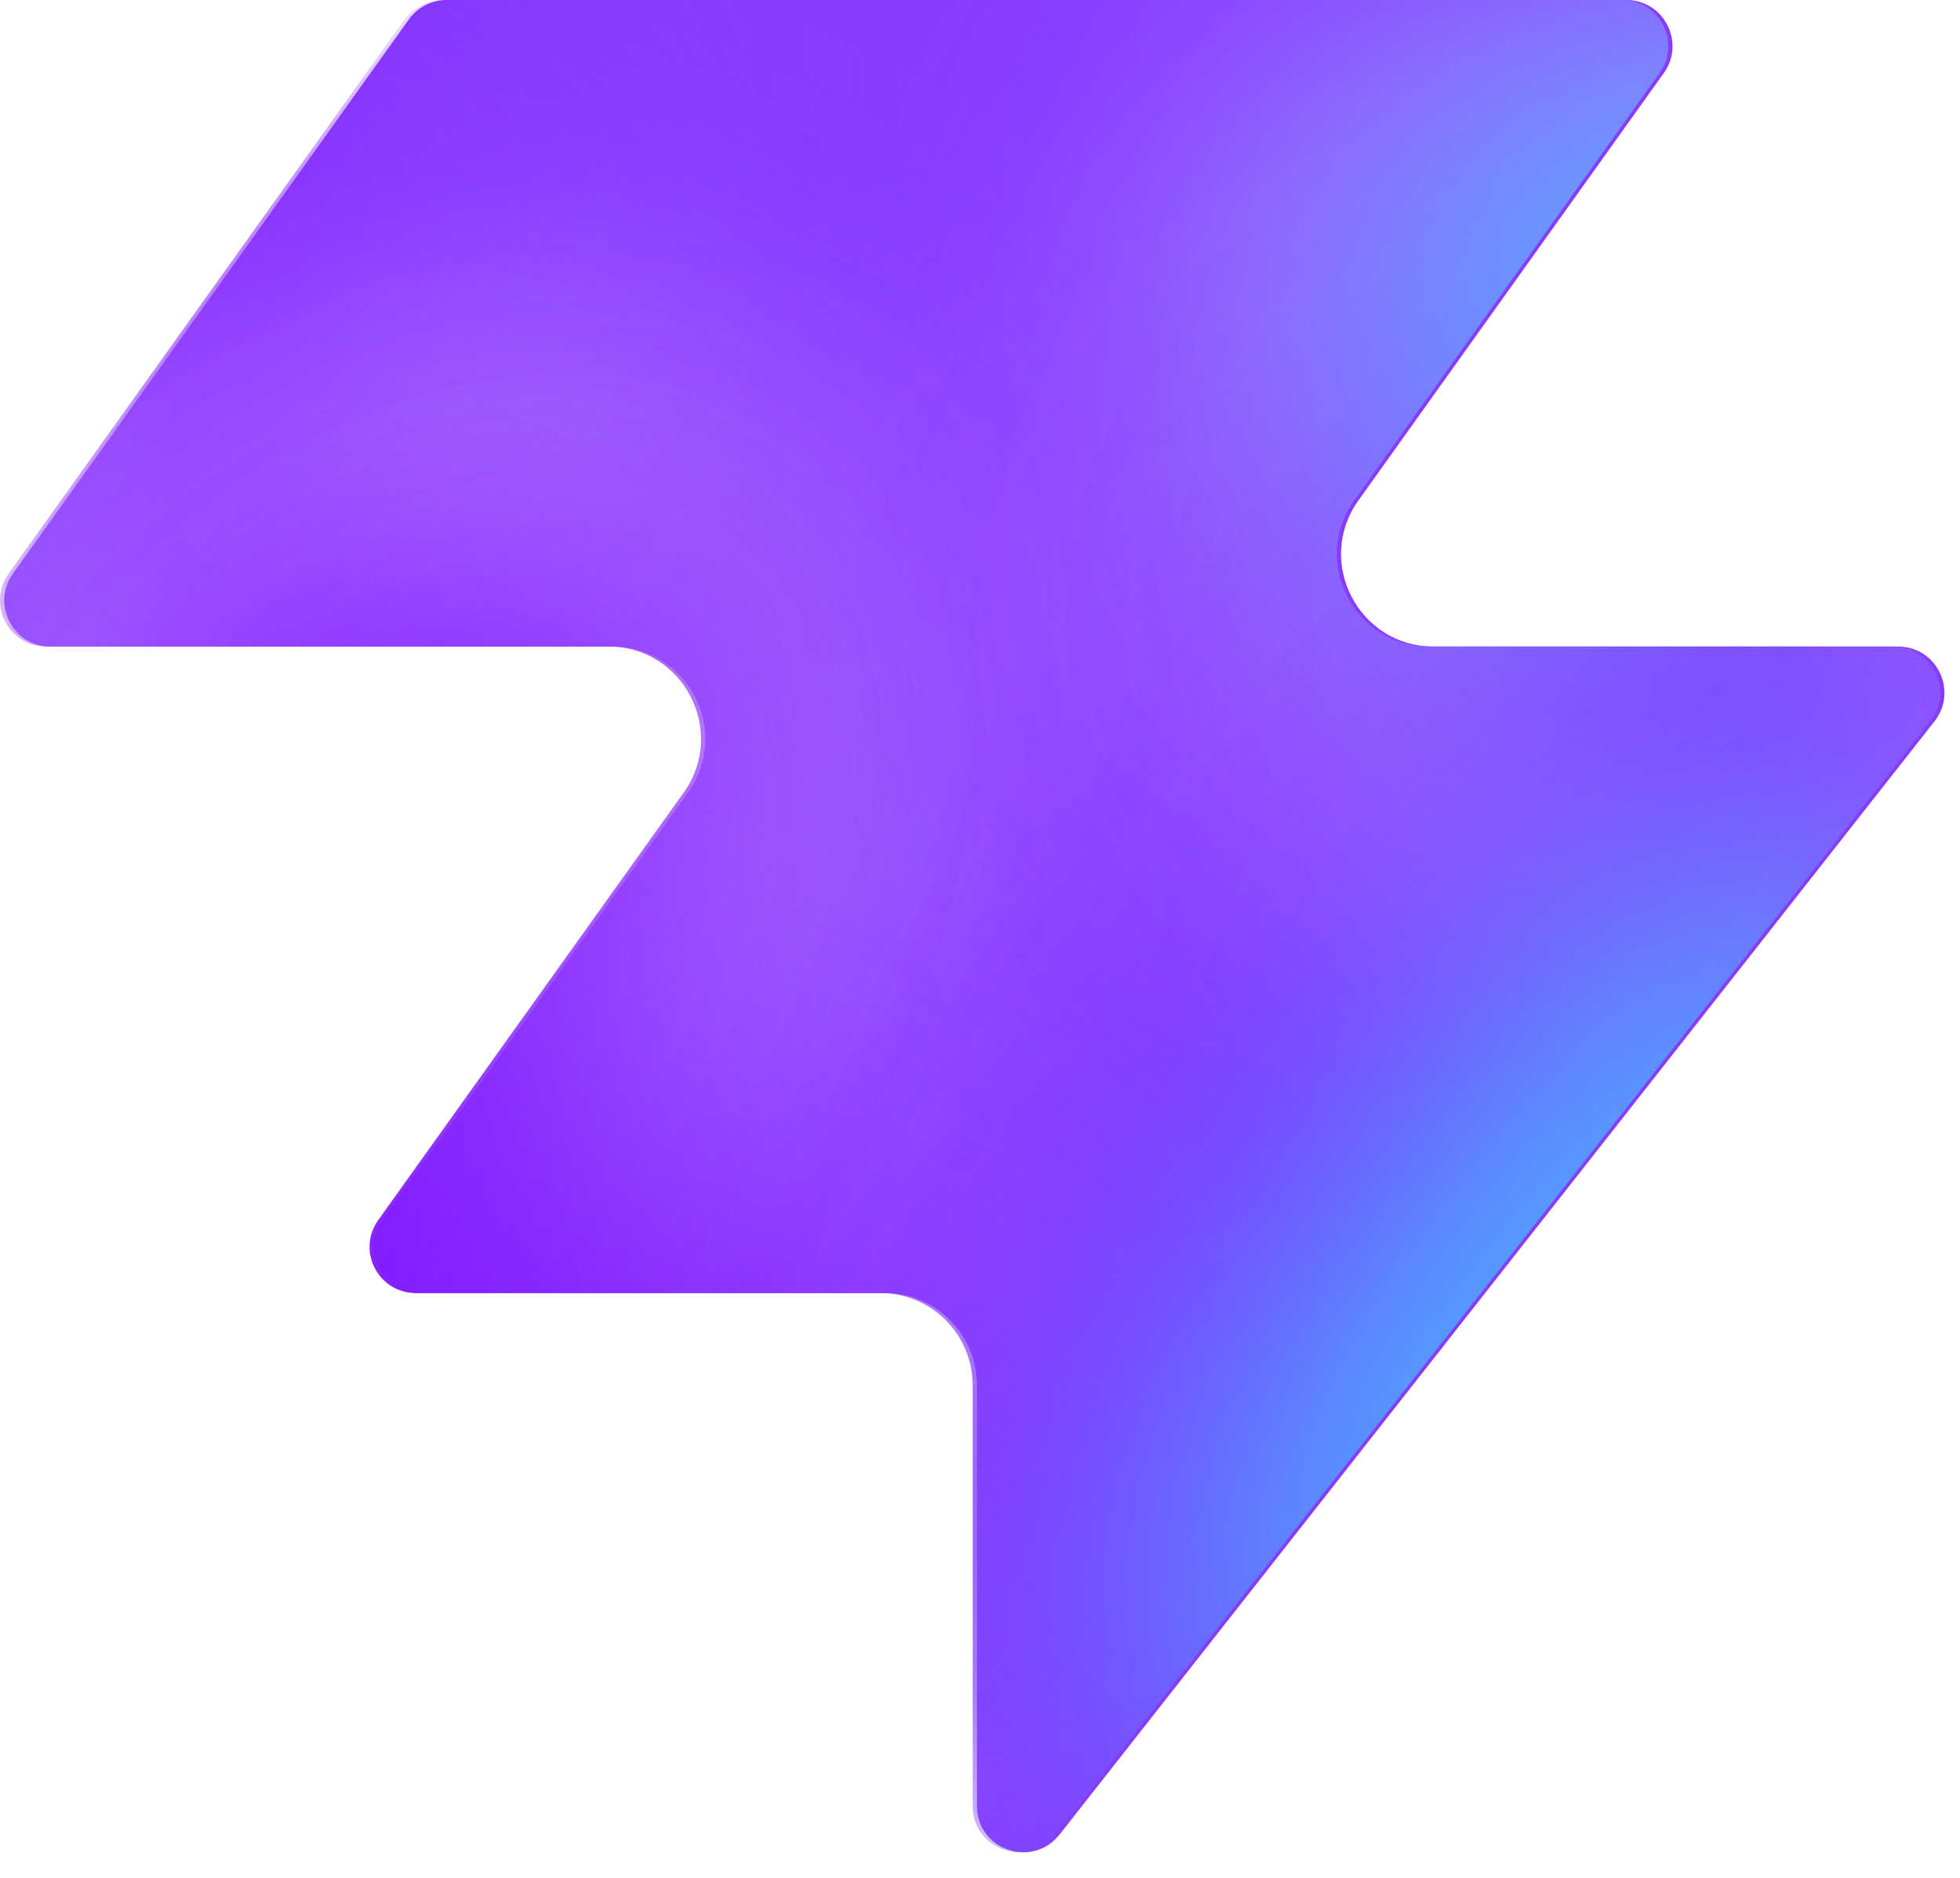
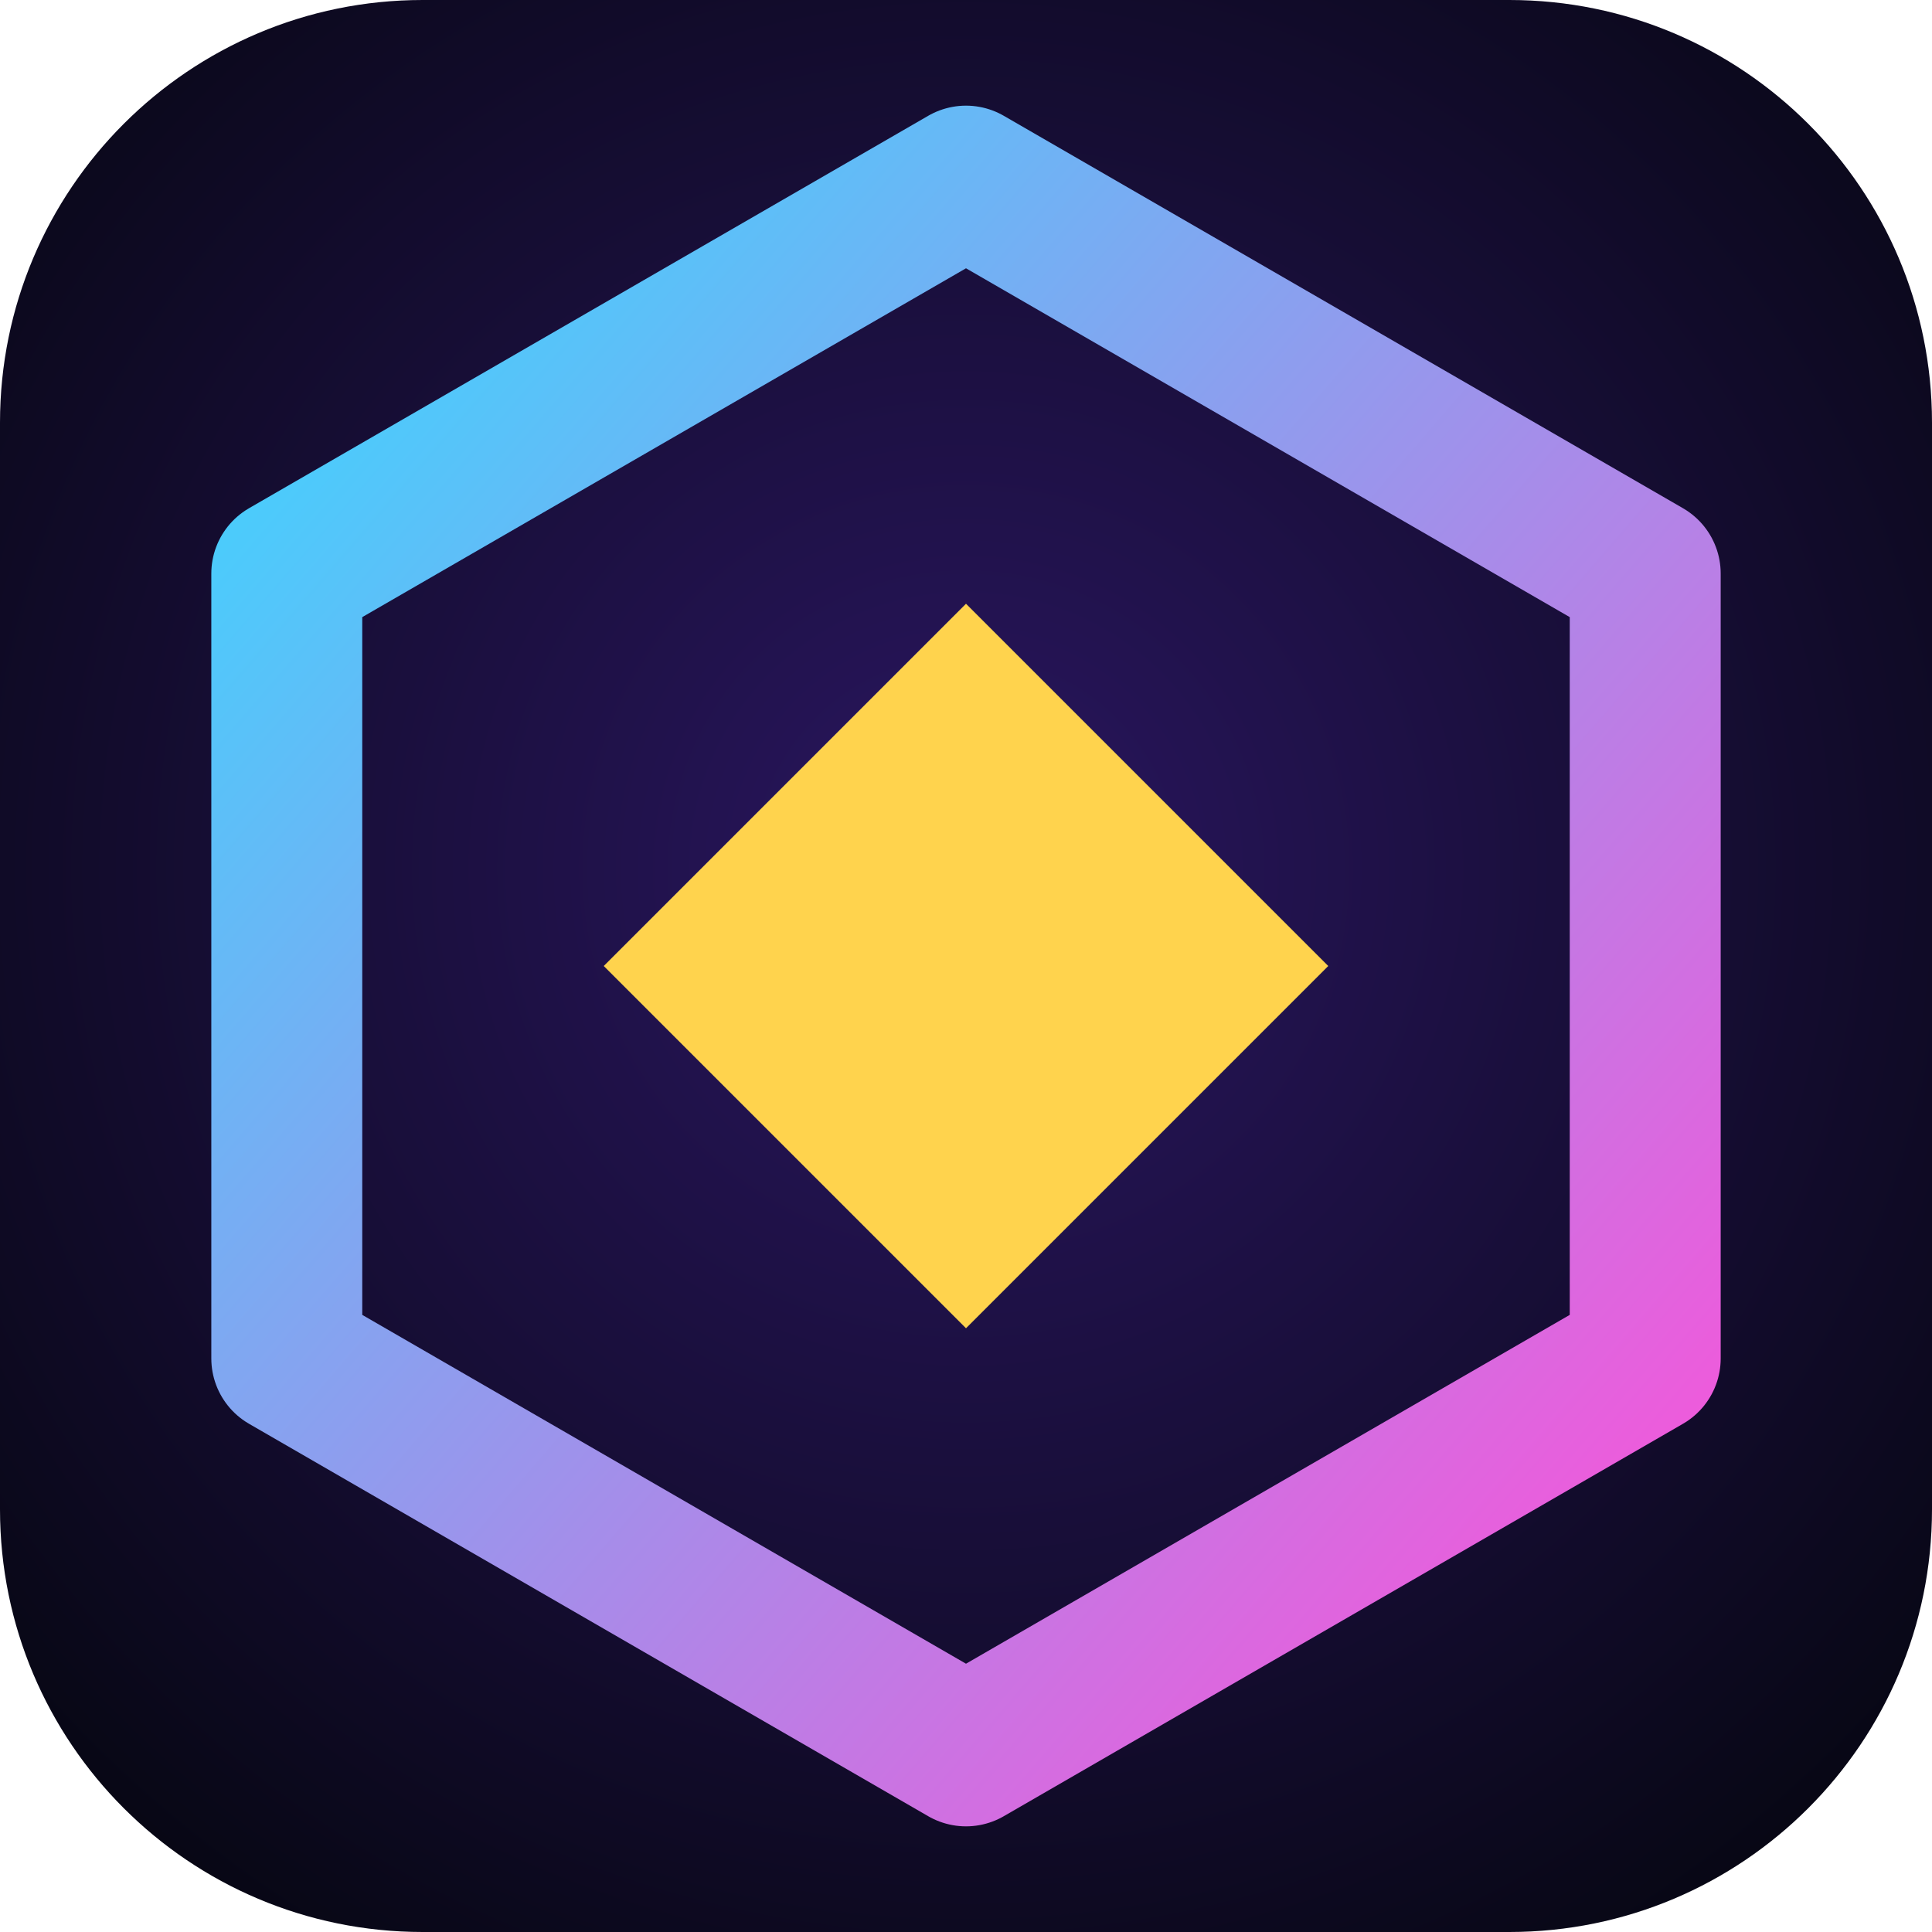
- <svg xmlns="http://www.w3.org/2000/svg" width="48" height="46" fill="none" viewBox="0 0 48 46">
-   <path fill="#863bff" d="M25.946 44.938c-.664.845-2.021.375-2.021-.698V33.937a2.26 2.26 0 0 0-2.262-2.262H10.287c-.92 0-1.456-1.04-.92-1.788l7.48-10.471c1.07-1.497 0-3.578-1.842-3.578H1.237c-.92 0-1.456-1.04-.92-1.788L10.013.474c.214-.297.556-.474.92-.474h28.894c.92 0 1.456 1.04.92 1.788l-7.48 10.471c-1.07 1.498 0 3.579 1.842 3.579h11.377c.943 0 1.473 1.088.89 1.83L25.947 44.94z" style="fill:#863bff;fill:color(display-p3 .525 .23 1);fill-opacity:1" />
-   <mask id="a" width="48" height="46" x="0" y="0" maskUnits="userSpaceOnUse" style="mask-type:alpha">
-     <path fill="#000" d="M25.842 44.938c-.664.844-2.021.375-2.021-.698V33.937a2.26 2.26 0 0 0-2.262-2.262H10.183c-.92 0-1.456-1.04-.92-1.788l7.48-10.471c1.07-1.498 0-3.579-1.842-3.579H1.133c-.92 0-1.456-1.04-.92-1.787L9.91.473c.214-.297.556-.474.92-.474h28.894c.92 0 1.456 1.04.92 1.788l-7.48 10.471c-1.07 1.498 0 3.578 1.842 3.578h11.377c.943 0 1.473 1.088.89 1.832L25.843 44.94z" style="fill:#000;fill-opacity:1" />
-   </mask>
-   <g mask="url(#a)">
-     <g filter="url(#b)">
-       <ellipse cx="5.508" cy="14.704" fill="#ede6ff" rx="5.508" ry="14.704" style="fill:#ede6ff;fill:color(display-p3 .927 .903 1);fill-opacity:1" transform="matrix(.00324 1 1 -.00324 -4.47 31.516)" />
-     </g>
-     <g filter="url(#c)">
-       <ellipse cx="10.399" cy="29.851" fill="#ede6ff" rx="10.399" ry="29.851" style="fill:#ede6ff;fill:color(display-p3 .927 .903 1);fill-opacity:1" transform="matrix(.00324 1 1 -.00324 -39.328 7.883)" />
-     </g>
-     <g filter="url(#d)">
-       <ellipse cx="5.508" cy="30.487" fill="#7e14ff" rx="5.508" ry="30.487" style="fill:#7e14ff;fill:color(display-p3 .492 .077 1);fill-opacity:1" transform="rotate(89.814 -25.913 -14.639)scale(1 -1)" />
-     </g>
-     <g filter="url(#e)">
-       <ellipse cx="5.508" cy="30.599" fill="#7e14ff" rx="5.508" ry="30.599" style="fill:#7e14ff;fill:color(display-p3 .492 .077 1);fill-opacity:1" transform="rotate(89.814 -32.644 -3.334)scale(1 -1)" />
-     </g>
-     <g filter="url(#f)">
-       <ellipse cx="5.508" cy="30.599" fill="#7e14ff" rx="5.508" ry="30.599" style="fill:#7e14ff;fill:color(display-p3 .492 .077 1);fill-opacity:1" transform="matrix(.00324 1 1 -.00324 -34.34 30.47)" />
-     </g>
-     <g filter="url(#g)">
-       <ellipse cx="14.072" cy="22.078" fill="#ede6ff" rx="14.072" ry="22.078" style="fill:#ede6ff;fill:color(display-p3 .927 .903 1);fill-opacity:1" transform="rotate(93.35 24.506 48.493)scale(-1 1)" />
-     </g>
-     <g filter="url(#h)">
-       <ellipse cx="3.47" cy="21.501" fill="#7e14ff" rx="3.47" ry="21.501" style="fill:#7e14ff;fill:color(display-p3 .492 .077 1);fill-opacity:1" transform="rotate(89.009 28.708 47.59)scale(-1 1)" />
-     </g>
-     <g filter="url(#i)">
-       <ellipse cx="3.47" cy="21.501" fill="#7e14ff" rx="3.47" ry="21.501" style="fill:#7e14ff;fill:color(display-p3 .492 .077 1);fill-opacity:1" transform="rotate(89.009 28.708 47.59)scale(-1 1)" />
-     </g>
-     <g filter="url(#j)">
-       <ellipse cx=".387" cy="8.972" fill="#7e14ff" rx="4.407" ry="29.108" style="fill:#7e14ff;fill:color(display-p3 .492 .077 1);fill-opacity:1" transform="rotate(39.51 .387 8.972)" />
-     </g>
-     <g filter="url(#k)">
-       <ellipse cx="47.523" cy="-6.092" fill="#7e14ff" rx="4.407" ry="29.108" style="fill:#7e14ff;fill:color(display-p3 .492 .077 1);fill-opacity:1" transform="rotate(37.892 47.523 -6.092)" />
-     </g>
-     <g filter="url(#l)">
-       <ellipse cx="41.412" cy="6.333" fill="#47bfff" rx="5.971" ry="9.665" style="fill:#47bfff;fill:color(display-p3 .28 .748 1);fill-opacity:1" transform="rotate(37.892 41.412 6.333)" />
-     </g>
-     <g filter="url(#m)">
-       <ellipse cx="-1.879" cy="38.332" fill="#7e14ff" rx="4.407" ry="29.108" style="fill:#7e14ff;fill:color(display-p3 .492 .077 1);fill-opacity:1" transform="rotate(37.892 -1.88 38.332)" />
-     </g>
-     <g filter="url(#n)">
-       <ellipse cx="-1.879" cy="38.332" fill="#7e14ff" rx="4.407" ry="29.108" style="fill:#7e14ff;fill:color(display-p3 .492 .077 1);fill-opacity:1" transform="rotate(37.892 -1.88 38.332)" />
-     </g>
-     <g filter="url(#o)">
-       <ellipse cx="35.651" cy="29.907" fill="#7e14ff" rx="4.407" ry="29.108" style="fill:#7e14ff;fill:color(display-p3 .492 .077 1);fill-opacity:1" transform="rotate(37.892 35.651 29.907)" />
-     </g>
-     <g filter="url(#p)">
-       <ellipse cx="38.418" cy="32.4" fill="#47bfff" rx="5.971" ry="15.297" style="fill:#47bfff;fill:color(display-p3 .28 .748 1);fill-opacity:1" transform="rotate(37.892 38.418 32.4)" />
-     </g>
-   </g>
+ <svg xmlns="http://www.w3.org/2000/svg" viewBox="0 0 64 64">
  <defs>
-     <filter id="b" width="60.045" height="41.654" x="-19.77" y="16.149" color-interpolation-filters="sRGB" filterUnits="userSpaceOnUse">
-       <feFlood flood-opacity="0" result="BackgroundImageFix" />
-       <feBlend in="SourceGraphic" in2="BackgroundImageFix" result="shape" />
-       <feGaussianBlur result="effect1_foregroundBlur_2002_17158" stdDeviation="7.659" />
-     </filter>
-     <filter id="c" width="90.34" height="51.437" x="-54.613" y="-7.533" color-interpolation-filters="sRGB" filterUnits="userSpaceOnUse">
-       <feFlood flood-opacity="0" result="BackgroundImageFix" />
-       <feBlend in="SourceGraphic" in2="BackgroundImageFix" result="shape" />
-       <feGaussianBlur result="effect1_foregroundBlur_2002_17158" stdDeviation="7.659" />
-     </filter>
-     <filter id="d" width="79.355" height="29.4" x="-49.64" y="2.03" color-interpolation-filters="sRGB" filterUnits="userSpaceOnUse">
-       <feFlood flood-opacity="0" result="BackgroundImageFix" />
-       <feBlend in="SourceGraphic" in2="BackgroundImageFix" result="shape" />
-       <feGaussianBlur result="effect1_foregroundBlur_2002_17158" stdDeviation="4.596" />
-     </filter>
-     <filter id="e" width="79.579" height="29.4" x="-45.045" y="20.029" color-interpolation-filters="sRGB" filterUnits="userSpaceOnUse">
-       <feFlood flood-opacity="0" result="BackgroundImageFix" />
-       <feBlend in="SourceGraphic" in2="BackgroundImageFix" result="shape" />
-       <feGaussianBlur result="effect1_foregroundBlur_2002_17158" stdDeviation="4.596" />
-     </filter>
-     <filter id="f" width="79.579" height="29.4" x="-43.513" y="21.178" color-interpolation-filters="sRGB" filterUnits="userSpaceOnUse">
-       <feFlood flood-opacity="0" result="BackgroundImageFix" />
-       <feBlend in="SourceGraphic" in2="BackgroundImageFix" result="shape" />
-       <feGaussianBlur result="effect1_foregroundBlur_2002_17158" stdDeviation="4.596" />
-     </filter>
-     <filter id="g" width="74.749" height="58.852" x="15.756" y="-17.901" color-interpolation-filters="sRGB" filterUnits="userSpaceOnUse">
-       <feFlood flood-opacity="0" result="BackgroundImageFix" />
-       <feBlend in="SourceGraphic" in2="BackgroundImageFix" result="shape" />
-       <feGaussianBlur result="effect1_foregroundBlur_2002_17158" stdDeviation="7.659" />
-     </filter>
-     <filter id="h" width="61.377" height="25.362" x="23.548" y="2.284" color-interpolation-filters="sRGB" filterUnits="userSpaceOnUse">
-       <feFlood flood-opacity="0" result="BackgroundImageFix" />
-       <feBlend in="SourceGraphic" in2="BackgroundImageFix" result="shape" />
-       <feGaussianBlur result="effect1_foregroundBlur_2002_17158" stdDeviation="4.596" />
-     </filter>
-     <filter id="i" width="61.377" height="25.362" x="23.548" y="2.284" color-interpolation-filters="sRGB" filterUnits="userSpaceOnUse">
-       <feFlood flood-opacity="0" result="BackgroundImageFix" />
-       <feBlend in="SourceGraphic" in2="BackgroundImageFix" result="shape" />
-       <feGaussianBlur result="effect1_foregroundBlur_2002_17158" stdDeviation="4.596" />
-     </filter>
-     <filter id="j" width="56.045" height="63.649" x="-27.636" y="-22.853" color-interpolation-filters="sRGB" filterUnits="userSpaceOnUse">
-       <feFlood flood-opacity="0" result="BackgroundImageFix" />
-       <feBlend in="SourceGraphic" in2="BackgroundImageFix" result="shape" />
-       <feGaussianBlur result="effect1_foregroundBlur_2002_17158" stdDeviation="4.596" />
-     </filter>
-     <filter id="k" width="54.814" height="64.646" x="20.116" y="-38.415" color-interpolation-filters="sRGB" filterUnits="userSpaceOnUse">
-       <feFlood flood-opacity="0" result="BackgroundImageFix" />
-       <feBlend in="SourceGraphic" in2="BackgroundImageFix" result="shape" />
-       <feGaussianBlur result="effect1_foregroundBlur_2002_17158" stdDeviation="4.596" />
-     </filter>
-     <filter id="l" width="33.541" height="35.313" x="24.641" y="-11.323" color-interpolation-filters="sRGB" filterUnits="userSpaceOnUse">
-       <feFlood flood-opacity="0" result="BackgroundImageFix" />
-       <feBlend in="SourceGraphic" in2="BackgroundImageFix" result="shape" />
-       <feGaussianBlur result="effect1_foregroundBlur_2002_17158" stdDeviation="4.596" />
-     </filter>
-     <filter id="m" width="54.814" height="64.646" x="-29.286" y="6.009" color-interpolation-filters="sRGB" filterUnits="userSpaceOnUse">
-       <feFlood flood-opacity="0" result="BackgroundImageFix" />
-       <feBlend in="SourceGraphic" in2="BackgroundImageFix" result="shape" />
-       <feGaussianBlur result="effect1_foregroundBlur_2002_17158" stdDeviation="4.596" />
-     </filter>
-     <filter id="n" width="54.814" height="64.646" x="-29.286" y="6.009" color-interpolation-filters="sRGB" filterUnits="userSpaceOnUse">
-       <feFlood flood-opacity="0" result="BackgroundImageFix" />
-       <feBlend in="SourceGraphic" in2="BackgroundImageFix" result="shape" />
-       <feGaussianBlur result="effect1_foregroundBlur_2002_17158" stdDeviation="4.596" />
-     </filter>
-     <filter id="o" width="54.814" height="64.646" x="8.244" y="-2.416" color-interpolation-filters="sRGB" filterUnits="userSpaceOnUse">
-       <feFlood flood-opacity="0" result="BackgroundImageFix" />
-       <feBlend in="SourceGraphic" in2="BackgroundImageFix" result="shape" />
-       <feGaussianBlur result="effect1_foregroundBlur_2002_17158" stdDeviation="4.596" />
-     </filter>
-     <filter id="p" width="39.409" height="43.623" x="18.713" y="10.588" color-interpolation-filters="sRGB" filterUnits="userSpaceOnUse">
-       <feFlood flood-opacity="0" result="BackgroundImageFix" />
-       <feBlend in="SourceGraphic" in2="BackgroundImageFix" result="shape" />
-       <feGaussianBlur result="effect1_foregroundBlur_2002_17158" stdDeviation="4.596" />
-     </filter>
+     <linearGradient id="ring" x1="0" y1="0" x2="1" y2="1">
+       <stop offset="0" stop-color="#39d8ff" />
+       <stop offset="1" stop-color="#ff4fd8" />
+     </linearGradient>
+     <radialGradient id="bg" cx="0.5" cy="0.45" r="0.7">
+       <stop offset="0" stop-color="#2a1660" />
+       <stop offset="1" stop-color="#05060f" />
+     </radialGradient>
  </defs>
+   <rect width="64" height="64" rx="14" fill="url(#bg)" />
+   <polygon points="32,6 54.5,19 54.5,45 32,58 9.5,45 9.5,19" fill="none" stroke="url(#ring)" stroke-width="5" stroke-linejoin="round" />
+   <polygon points="32,20 44,32 32,44 20,32" fill="#ffd34d" />
</svg>
